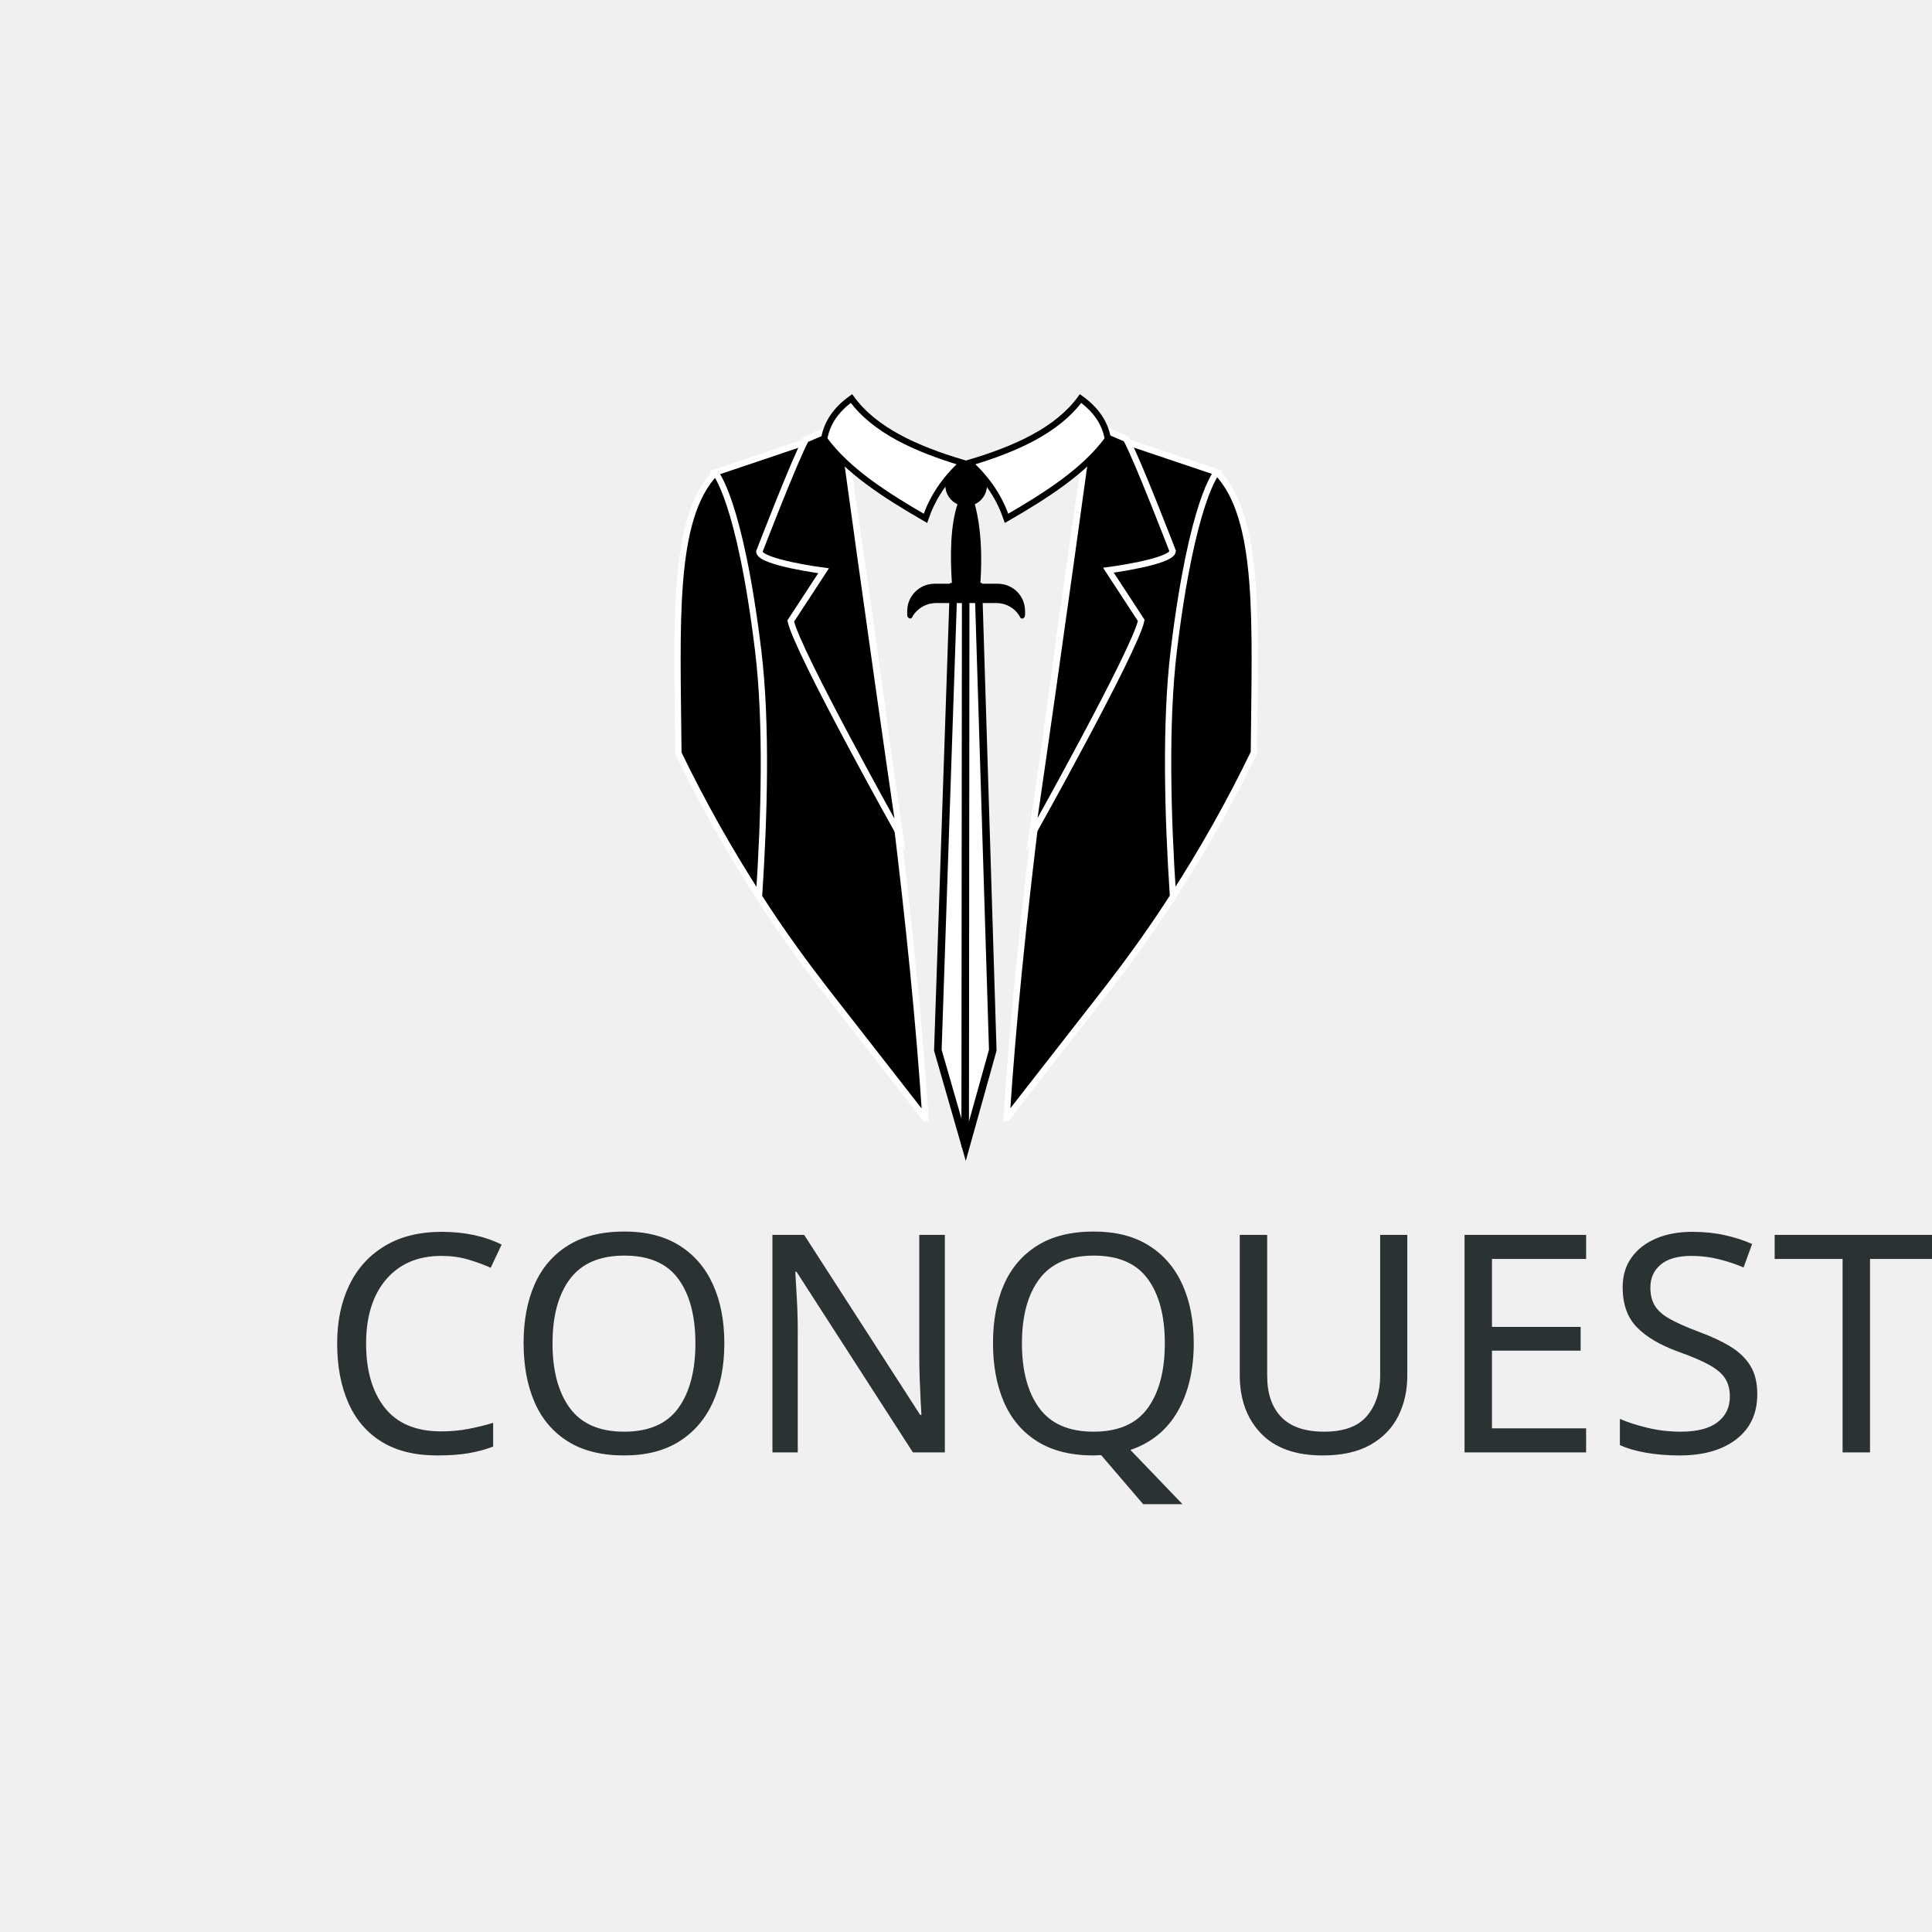
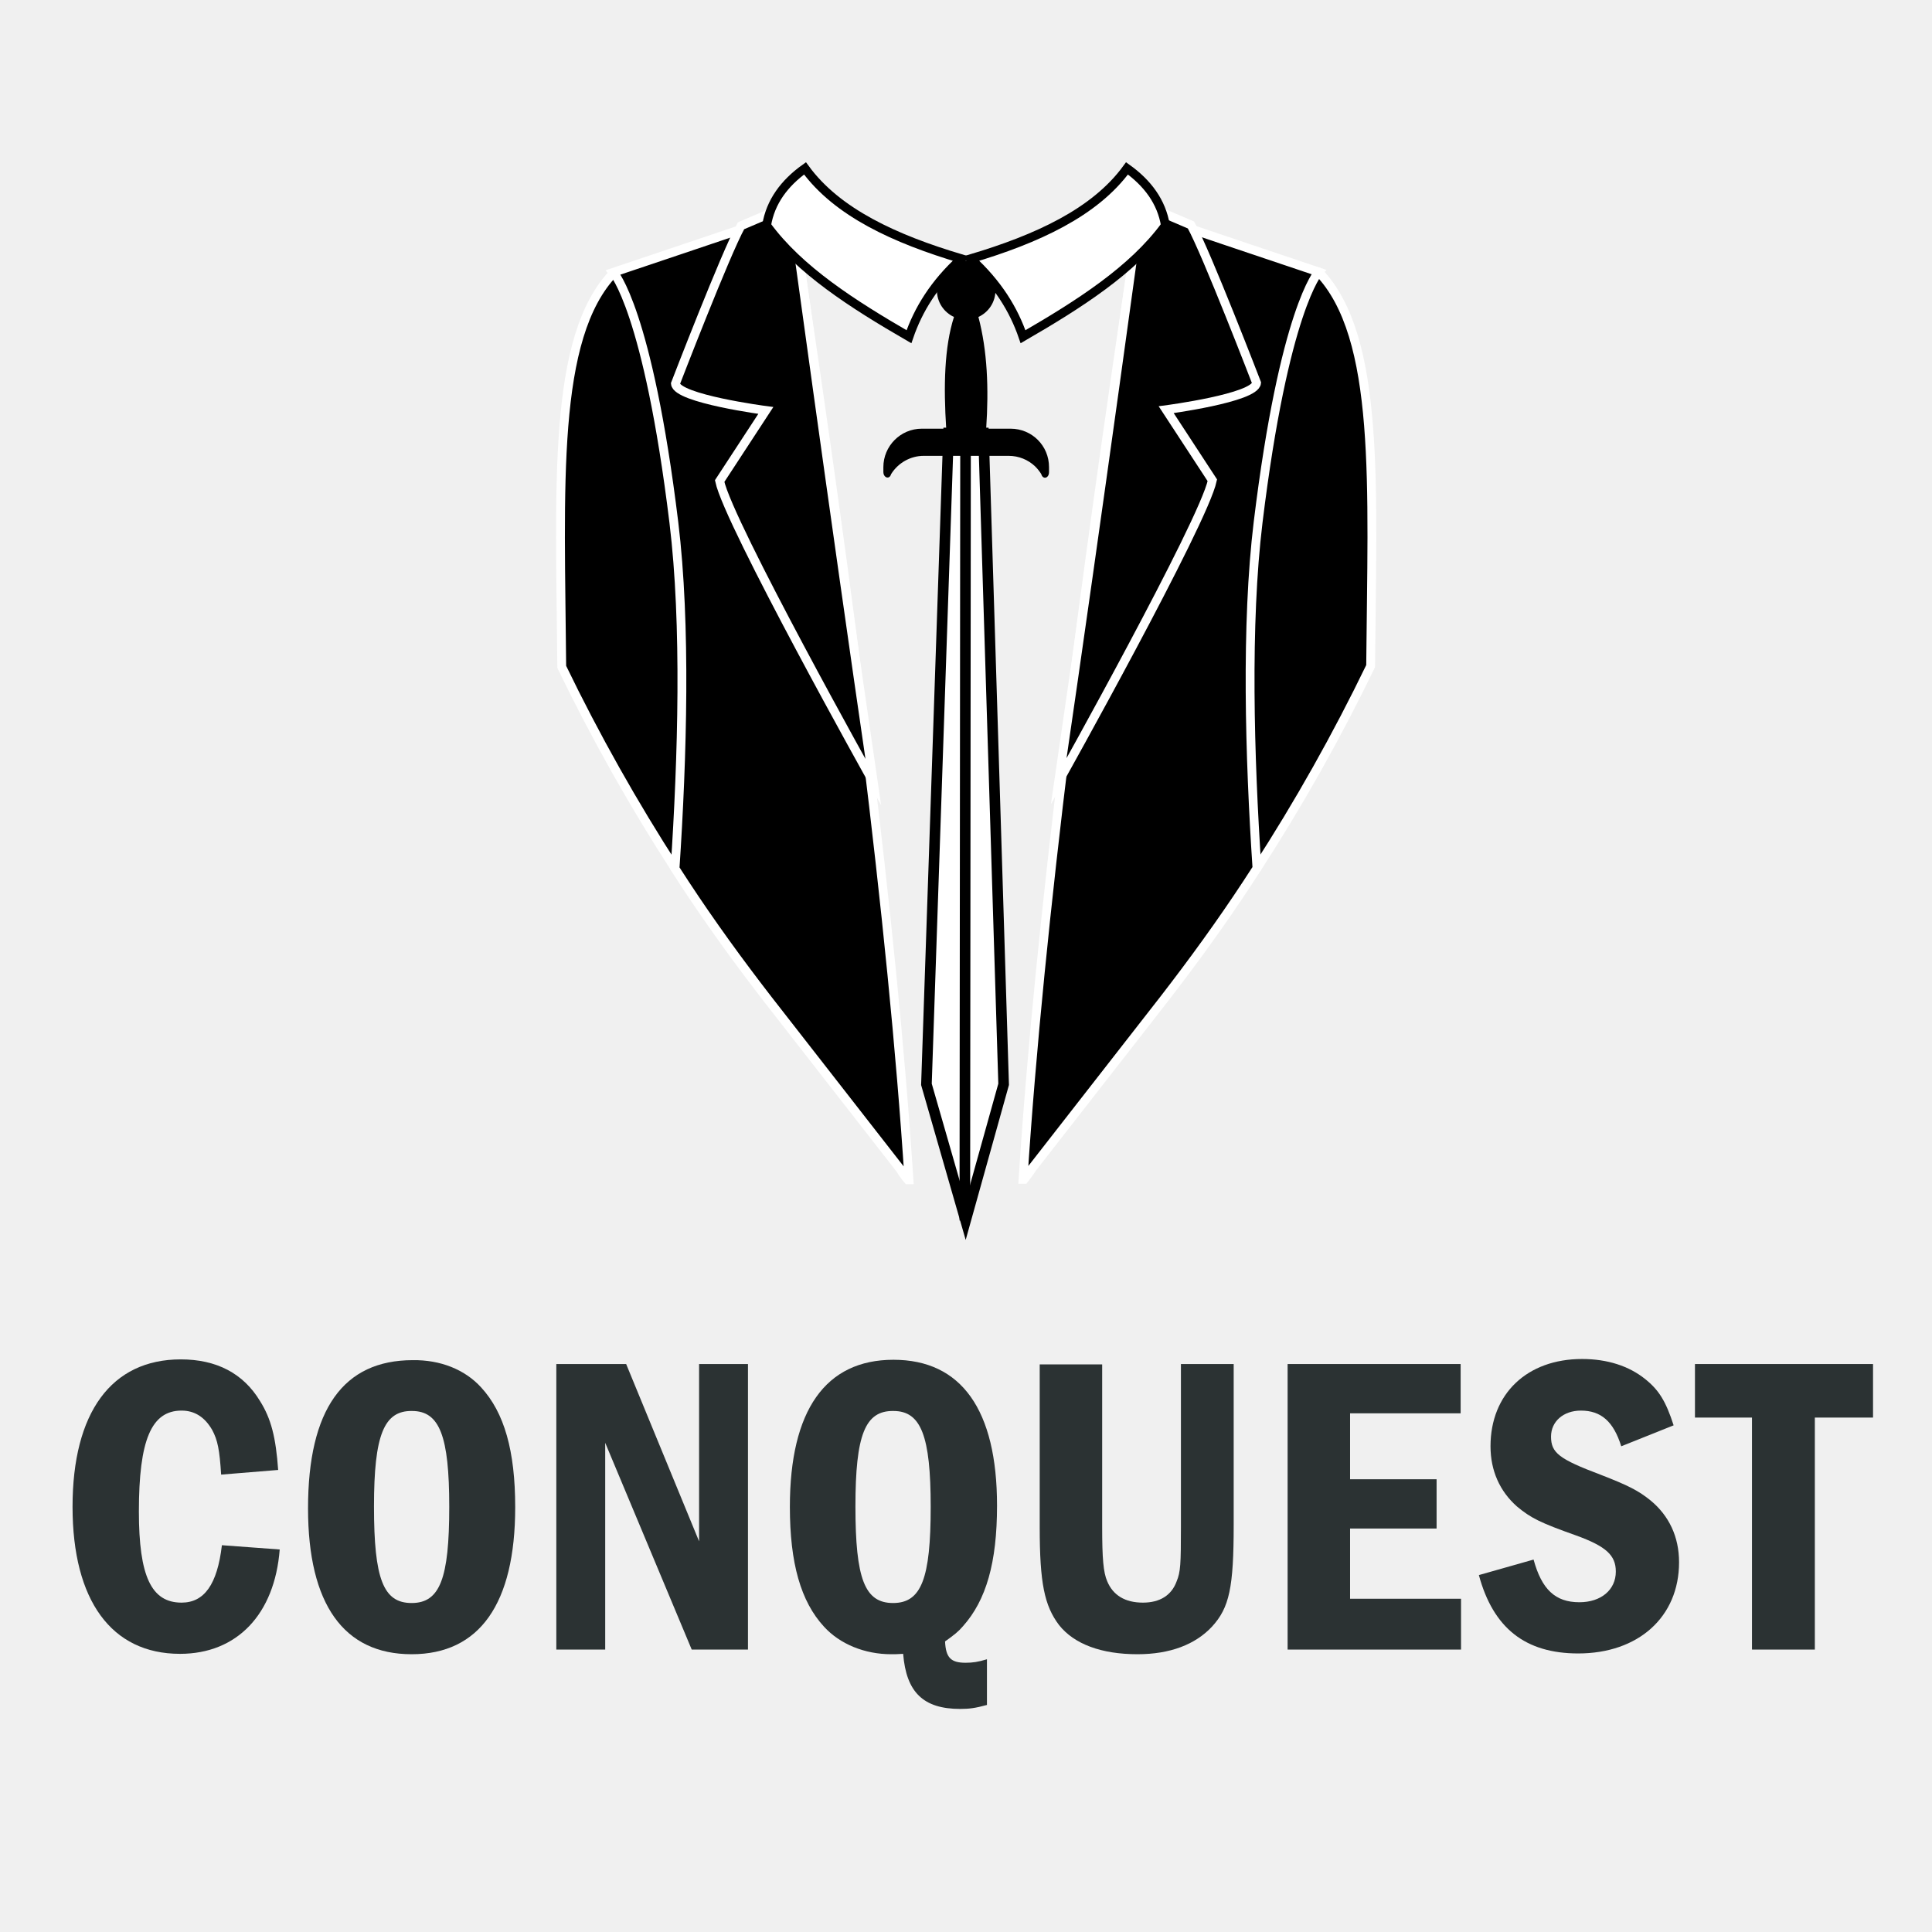
- <svg xmlns="http://www.w3.org/2000/svg" version="1.1" id="Layer_1" x="0px" y="0px" viewBox="0 0 700 700" style="enable-background:new 0 0 700 700;" xml:space="preserve">
+ <svg xmlns="http://www.w3.org/2000/svg" version="1.1" id="Layer_1" x="0px" y="0px" viewBox="0 0 498 498" style="enable-background:new 0 0 498 498;" xml:space="preserve">
  <style type="text/css">
	.st0{fill:none;}
- 	.st1{fill:#2B3233;}
- 	.st2{font-family:'FranklinGothicURWCon-Dem';}
- 	.st3{font-size:110.369px;}
- 	.st4{fill:#FFFFFF;}
- 	.st5{stroke:#FFFFFF;stroke-width:2.275;stroke-miterlimit:10;}
- 	.st6{fill:#FFFFFF;stroke:#000000;stroke-width:2.275;stroke-miterlimit:10;}
- 	.st7{fill:#FFFFFF;stroke:#000000;stroke-width:2.73;stroke-miterlimit:10;}
- 	.st8{fill:#FFFFFF;stroke:#798E93;stroke-width:2.91;stroke-miterlimit:10;}
- 	.st9{fill:#502C1E;}
- 	.st10{fill:#C97D31;}
- 	.st11{fill:#5F6638;stroke:#FFFFFF;stroke-width:2.183;stroke-miterlimit:10;}
- 	.st12{fill:#FFFFFF;stroke:#000000;stroke-width:2.046;stroke-miterlimit:10;}
- 	.st13{fill:#FFFFFF;stroke:#4BB749;stroke-width:2.046;stroke-miterlimit:10;}
- 	.st14{fill:none;stroke:#FFFFFF;stroke-width:0.92;stroke-linecap:round;stroke-miterlimit:10;}
- 	.st15{fill:#C97D31;stroke:#FFFFFF;stroke-width:1.455;stroke-miterlimit:10;}
- 	.st16{fill:none;stroke:#FFFFFF;stroke-width:0.962;stroke-linecap:round;stroke-miterlimit:10;}
- 	.st17{fill:#FFFFFF;stroke:#000000;stroke-width:1.721;stroke-miterlimit:10;}
- 	.st18{fill:none;stroke:#000000;stroke-width:2.386;stroke-miterlimit:10;}
- 	.st19{fill:#FFFFFF;stroke:#000000;stroke-width:2.386;stroke-miterlimit:10;}
- 	.st20{stroke:#FFFFFF;stroke-width:2.064;stroke-miterlimit:10;}
- 	.st21{fill:#FFFFFF;stroke:#000000;stroke-width:2.064;stroke-miterlimit:10;}
- 	.st22{fill:#FFFFFF;stroke:#000000;stroke-width:0.861;stroke-miterlimit:10;}
+ 	.st1{enable-background:new    ;}
+ 	.st2{fill:#2B3233;}
+ 	.st3{fill:#FFFFFF;}
+ 	.st4{stroke:#FFFFFF;stroke-width:2.275;stroke-miterlimit:10;}
+ 	.st5{fill:#FFFFFF;stroke:#000000;stroke-width:2.275;stroke-miterlimit:10;}
+ 	.st6{fill:#FFFFFF;stroke:#000000;stroke-width:2.73;stroke-miterlimit:10;}
+ 	.st7{fill:none;stroke:#000000;stroke-width:2.73;stroke-miterlimit:10;}
</style>
+   <rect x="14.4" y="351.6" class="st0" width="469.2" height="90.3" />
+   <g class="st1">
+     <path class="st2" d="M72.1,399.4c-1.3,16.7-11,26.9-25.7,26.9c-17.7,0-27.7-13.8-27.7-37.9c0-24.3,10-38,27.9-38   c9.2,0,16.1,3.6,20.4,10.7c2.9,4.6,4.1,9.4,4.7,17.8L57,380.1c-0.4-6.4-0.9-8.9-2.3-11.5c-1.9-3.3-4.5-5-7.9-5c-7.8,0-11,7.6-11,26   c0,16.7,3.2,23.5,11,23.5c5.8,0,9.2-4.6,10.4-14.8L72.1,399.4z" />
+     <path class="st2" d="M124,357.6c6,6.5,8.8,16.4,8.8,30.9c0,24.9-9.2,37.9-26.7,37.9s-26.7-12.9-26.7-37.6c0-25.5,9.1-38.2,27-38.2   C113.5,350.5,119.8,353,124,357.6z M96.4,388.3c0,18.7,2.4,24.9,9.7,24.9s9.7-6.3,9.7-24.8c0-18.3-2.5-24.7-9.6-24.7   C99,363.6,96.4,369.8,96.4,388.3z" />
+     <path class="st2" d="M161.4,351.6l18.8,45.7v-45.7h12.6v73.6h-14.5L156,371.9v53.3h-12.6v-73.6H161.4z" />
+     <path class="st2" d="M254.3,439.5c-2.9,0.8-4.5,1-6.8,1c-9.5,0-13.9-4.3-14.7-14.2c-1.3,0.1-2.3,0.1-3.1,0.1   c-6.8,0-13.2-2.6-17.3-7.1c-6-6.5-8.8-16.4-8.8-30.9c0-24.9,9.2-37.9,26.7-37.9s26.7,12.9,26.7,37.6c0,14.7-2.8,24.4-8.8,31.1   c-1.1,1.3-2.2,2.2-4.6,3.9c0.2,4.2,1.5,5.5,5.3,5.5c1.8,0,3.2-0.2,5.5-0.9V439.5z M220.5,388.3c0,18.7,2.4,24.9,9.7,24.9   s9.7-6.3,9.7-24.8c0-18.3-2.5-24.7-9.6-24.7C223,363.6,220.5,369.8,220.5,388.3z" />
+     <path class="st2" d="M284.1,351.6v42c0,8.1,0.3,11.7,1.3,14c1.5,3.6,4.6,5.5,9.2,5.5c4.4,0,7.4-1.9,8.7-5.5c1-2.4,1.1-4.4,1.1-14   v-42h13.6V393c0,16.2-1.1,21.4-5.6,26.3c-4.3,4.6-10.8,7.1-19.2,7.1c-9.3,0-16.3-2.6-20.2-7.5c-3.8-5-5-10.9-5-25.2v-42H284.1z" />
+     <path class="st2" d="M376.5,351.6v12.7H348v17h22.3V394H348v18.1h28.6v13.1h-44.7v-73.6H376.5z" />
+     <path class="st2" d="M417.9,372.8c-2-6.4-5.2-9.2-10.4-9.2c-4.5,0-7.7,2.8-7.7,6.7c0,4.2,2.1,5.8,12.7,9.8c7.2,2.8,9.8,4.1,13,6.7   c4.7,3.9,7.3,9.3,7.3,15.9c0,14.1-10.5,23.5-26,23.5c-13.6,0-21.9-6.5-25.6-20.2l14.1-4c2.1,7.7,5.6,11,11.8,11   c5.6,0,9.4-3.2,9.4-7.9c0-4.2-2.5-6.5-10.2-9.3c-9.3-3.3-11.7-4.5-15.3-7.5c-4.4-3.9-6.8-9.2-6.8-15.5c0-13.5,9.4-22.5,23.6-22.5   c6.5,0,12.1,1.8,16.3,5.2c3.5,2.8,5.3,5.7,7.3,11.9L417.9,372.8z" />
+     <path class="st2" d="M482.8,351.6v13.8h-15v59.8h-16.2v-59.8h-14.7v-13.8H482.8z" />
+   </g>
  <g>
-     <rect x="115.4" y="452.6" class="st0" width="469.2" height="90.3" />
-     <text transform="matrix(1 0 0 1 115.4246 526.2255)" class="st1 st2 st3">CONQUEST</text>
+     <path class="st3" d="M179.9,87.4c0,0-2.8-6.4-0.7-10.3c2.1-3.9,6.2-0.5,8.1-2.5c-3.5,2.3-2.2,8.8-7.7,10.4" />
    <g>
-       <path class="st4" d="M280.9,188.4c0,0-2.8-6.4-0.7-10.3c2.1-3.9,6.2-0.5,8.1-2.5c-3.5,2.3-2.2,8.8-7.7,10.4" />
      <g>
        <g>
-           <g>
-             <path class="st5" d="M425,324.8c10.8-16.7,20.6-34.1,29.3-52.1c0.4-46.8,2.6-84.9-13.4-101.6c-13-4.2-30.1,93.1-30.1,93.1       l11.7,64.5" />
-             <path class="st5" d="M425,324.8c-1.9-28.6-2.9-62.9,0.3-89.2c6.7-54.9,15.6-64.5,15.6-64.5l-21.1-7.1l-24.9-8.4       c-0.4,2.8-0.8,5.6-1.3,8.4C380,254.5,369,338.3,364.7,405h0.3c0.7-0.9,1.4-1.8,2-2.8l34-43.6c7.5-9.7,14.7-19.6,21.4-29.8       L425,324.8z" />
-             <path class="st5" d="M394.9,153.4c0,0-10.8,79.3-21,149c0,0,37.3-66.7,39.6-77.6l-11.9-18.2c0,0,22.9-3,23.3-6.9       c0,0-12.9-33.5-16.9-40.7L394.9,153.4z" />
-           </g>
-           <g>
-             <path class="st5" d="M277.6,328.9l11.7-64.5c0,0-17.1-97.3-30.1-93.1c-16,16.7-13.8,54.8-13.4,101.6       c8.7,18,18.5,35.4,29.3,52.1" />
-             <path class="st5" d="M277.6,328.9c6.7,10.2,13.9,20.1,21.4,29.8l34,43.6c0.6,1,1.3,2,2,2.8h0.3c-4.3-66.7-15.3-150.5-28.9-241       c-0.4-2.8-0.8-5.6-1.3-8.4l-24.9,8.4l-21.1,7.1c0,0,8.9,9.6,15.6,64.5c3.2,26.3,2.2,60.6,0.3,89.2L277.6,328.9z" />
-             <path class="st5" d="M305.1,153.6c0,0,10.8,79.3,21,149c0,0-37.3-66.7-39.6-77.6l11.9-18.2c0,0-22.9-3-23.3-6.9       c0,0,12.9-33.5,16.9-40.7L305.1,153.6z" />
-           </g>
+           <path class="st4" d="M324,223.8c10.8-16.7,20.6-34.1,29.3-52.1c0.4-46.8,2.6-84.9-13.4-101.6c-13-4.2-30.1,93.1-30.1,93.1      l11.7,64.5" />
+           <path class="st4" d="M324,223.8c-1.9-28.6-2.9-62.9,0.3-89.2c6.7-54.9,15.6-64.5,15.6-64.5L318.8,63l-24.9-8.4      c-0.4,2.8-0.8,5.6-1.3,8.4C279,153.5,268,237.3,263.7,304h0.3c0.7-0.9,1.4-1.8,2-2.8l34-43.6c7.5-9.7,14.7-19.6,21.4-29.8      L324,223.8z" />
+           <path class="st4" d="M293.9,52.4c0,0-10.8,79.3-21,149c0,0,37.3-66.7,39.6-77.6l-11.9-18.2c0,0,22.9-3,23.3-6.9      c0,0-12.9-33.5-16.9-40.7L293.9,52.4z" />
        </g>
        <g>
-           <path class="st6" d="M364.7,187.8c14.5-8.4,28.3-17.2,36.7-28.7c-1-6.1-4.6-10.9-9.9-14.7c-8.3,11.4-23.2,18.2-40.3,23.3      C358.2,174.1,362.3,180.8,364.7,187.8z" />
-           <path class="st6" d="M335.3,187.8c-14.5-8.4-28.3-17.2-36.7-28.7c1-6.1,4.6-10.9,9.9-14.7c8.3,11.4,23.2,18.2,40.3,23.3      C341.8,174.1,337.7,180.8,335.3,187.8z" />
+           <path class="st4" d="M176.6,227.9l11.7-64.5c0,0-17.1-97.3-30.1-93.1c-16,16.7-13.8,54.8-13.4,101.6c8.7,18,18.5,35.4,29.3,52.1      " />
+           <path class="st4" d="M176.6,227.9c6.7,10.2,13.9,20.1,21.4,29.8l34,43.6c0.6,1,1.3,2,2,2.8h0.3c-4.3-66.7-15.3-150.5-28.9-241      c-0.4-2.8-0.8-5.6-1.3-8.4l-24.9,8.4l-21.1,7.1c0,0,8.9,9.6,15.6,64.5c3.2,26.3,2.2,60.6,0.3,89.2L176.6,227.9z" />
+           <path class="st4" d="M204.1,52.6c0,0,10.8,79.3,21,149c0,0-37.3-66.7-39.6-77.6l11.9-18.2c0,0-22.9-3-23.3-6.9      c0,0,12.9-33.5,16.9-40.7L204.1,52.6z" />
        </g>
-         <g>
-           <polygon class="st7" points="350,212.6 345.5,212.6 339.8,380.5 349.9,415.6 359.7,380.5 354.5,212.6     " />
-           <line class="st7" x1="349.9" y1="196.1" x2="349.7" y2="415.6" />
-         </g>
-         <path d="M357.6,175.8c0,3.1-1.8,5.7-4.4,6.9c2.3,8.7,2.7,18.4,2,28.8l6.3,0c5.5,0,9.9,4.4,9.9,9.9l0,1.3c0,1.6-1.6,2-2,0.5     c-0.5-0.8-1-1.4-1.6-2c-1.8-1.7-4.2-2.7-6.8-2.7l-21.9,0c-3.4,0-6.6,1.8-8.4,4.7c-0.1,0.3-0.2,0.5-0.3,0.6     c-0.6,0.7-1.7,0.1-1.7-1.1l0-1.3c0-5.4,4.4-9.9,9.9-9.9l6.3,0c-0.7-10.9-0.5-21,2-28.8c-2.6-1.2-4.4-3.8-4.4-6.9     c0-4.2,3.4-7.6,7.6-7.6C354.2,168.2,357.6,171.6,357.6,175.8z" />
      </g>
+       <g>
+         <path class="st5" d="M263.7,86.8c14.5-8.4,28.3-17.2,36.7-28.7c-1-6.1-4.6-10.9-9.9-14.7c-8.3,11.4-23.2,18.2-40.3,23.3     C257.2,73.1,261.3,79.8,263.7,86.8z" />
+         <path class="st5" d="M234.3,86.8c-14.5-8.4-28.3-17.2-36.7-28.7c1-6.1,4.6-10.9,9.9-14.7c8.3,11.4,23.2,18.2,40.3,23.3     C240.8,73.1,236.7,79.8,234.3,86.8z" />
+       </g>
+       <g>
+         <polygon class="st6" points="249,111.6 244.5,111.6 238.8,279.5 248.9,314.6 258.7,279.5 253.5,111.6    " />
+         <line class="st7" x1="248.9" y1="95.1" x2="248.7" y2="314.6" />
+       </g>
+       <path d="M256.6,74.8c0,3.1-1.8,5.7-4.4,6.9c2.3,8.7,2.7,18.4,2,28.8h6.3c5.5,0,9.9,4.4,9.9,9.9v1.3c0,1.6-1.6,2-2,0.5    c-0.5-0.8-1-1.4-1.6-2c-1.8-1.7-4.2-2.7-6.8-2.7h-21.9c-3.4,0-6.6,1.8-8.4,4.7c-0.1,0.3-0.2,0.5-0.3,0.6c-0.6,0.7-1.7,0.1-1.7-1.1    v-1.3c0-5.4,4.4-9.9,9.9-9.9h6.3c-0.7-10.9-0.5-21,2-28.8c-2.6-1.2-4.4-3.8-4.4-6.9c0-4.2,3.4-7.6,7.6-7.6    C253.2,67.2,256.6,70.6,256.6,74.8z" />
    </g>
  </g>
</svg>
